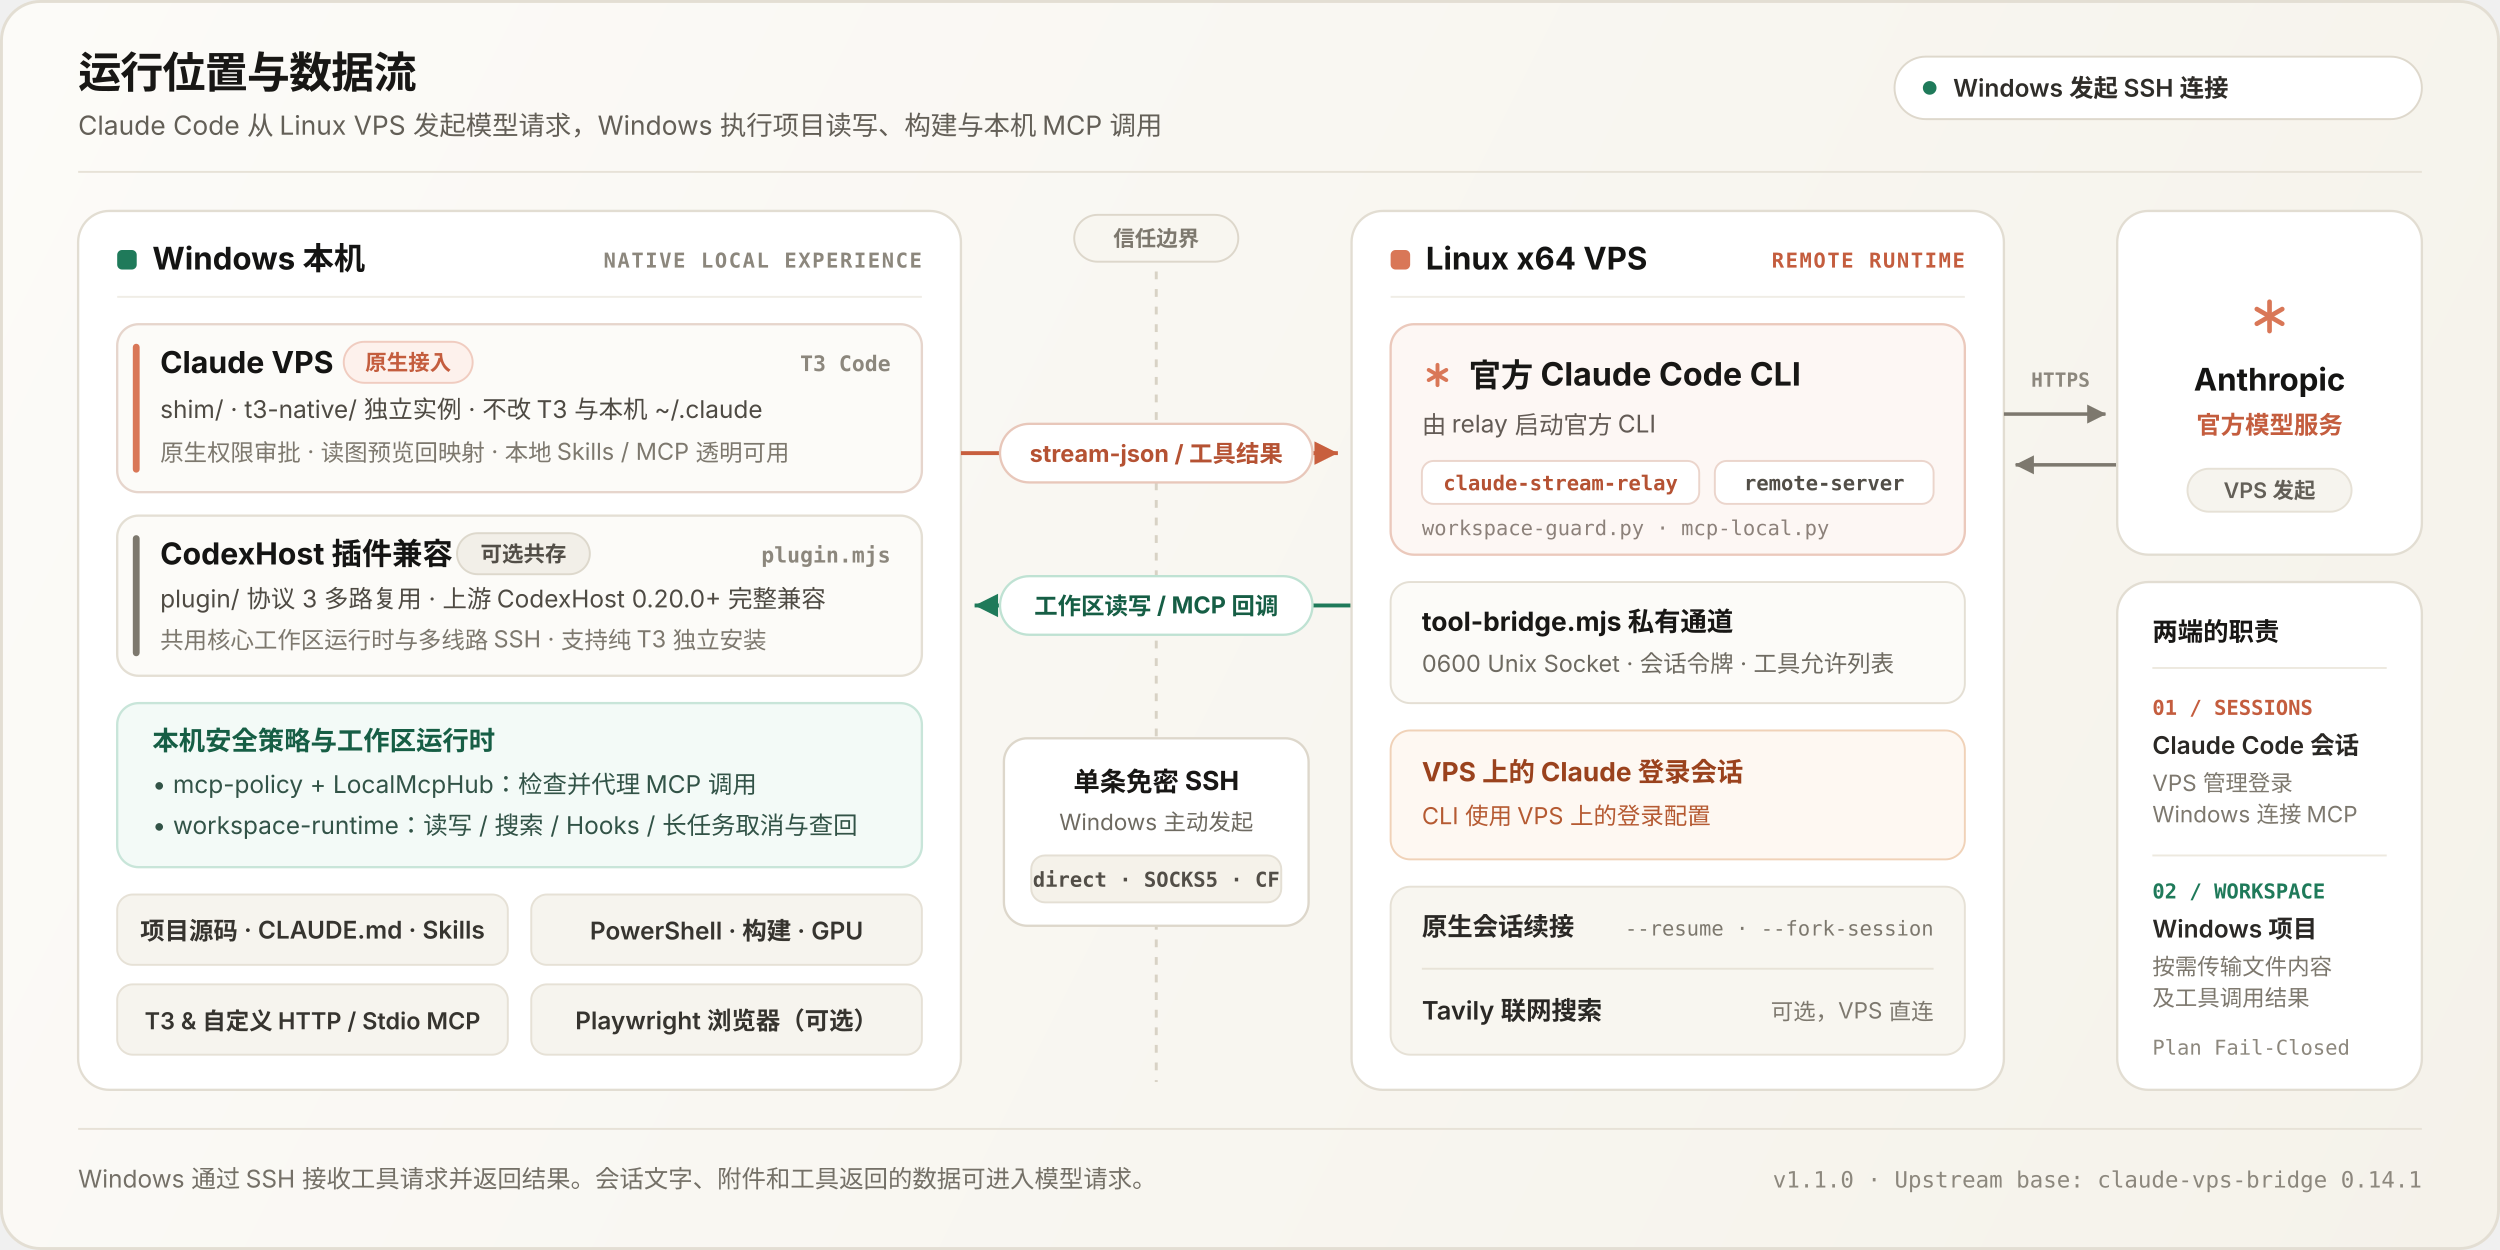
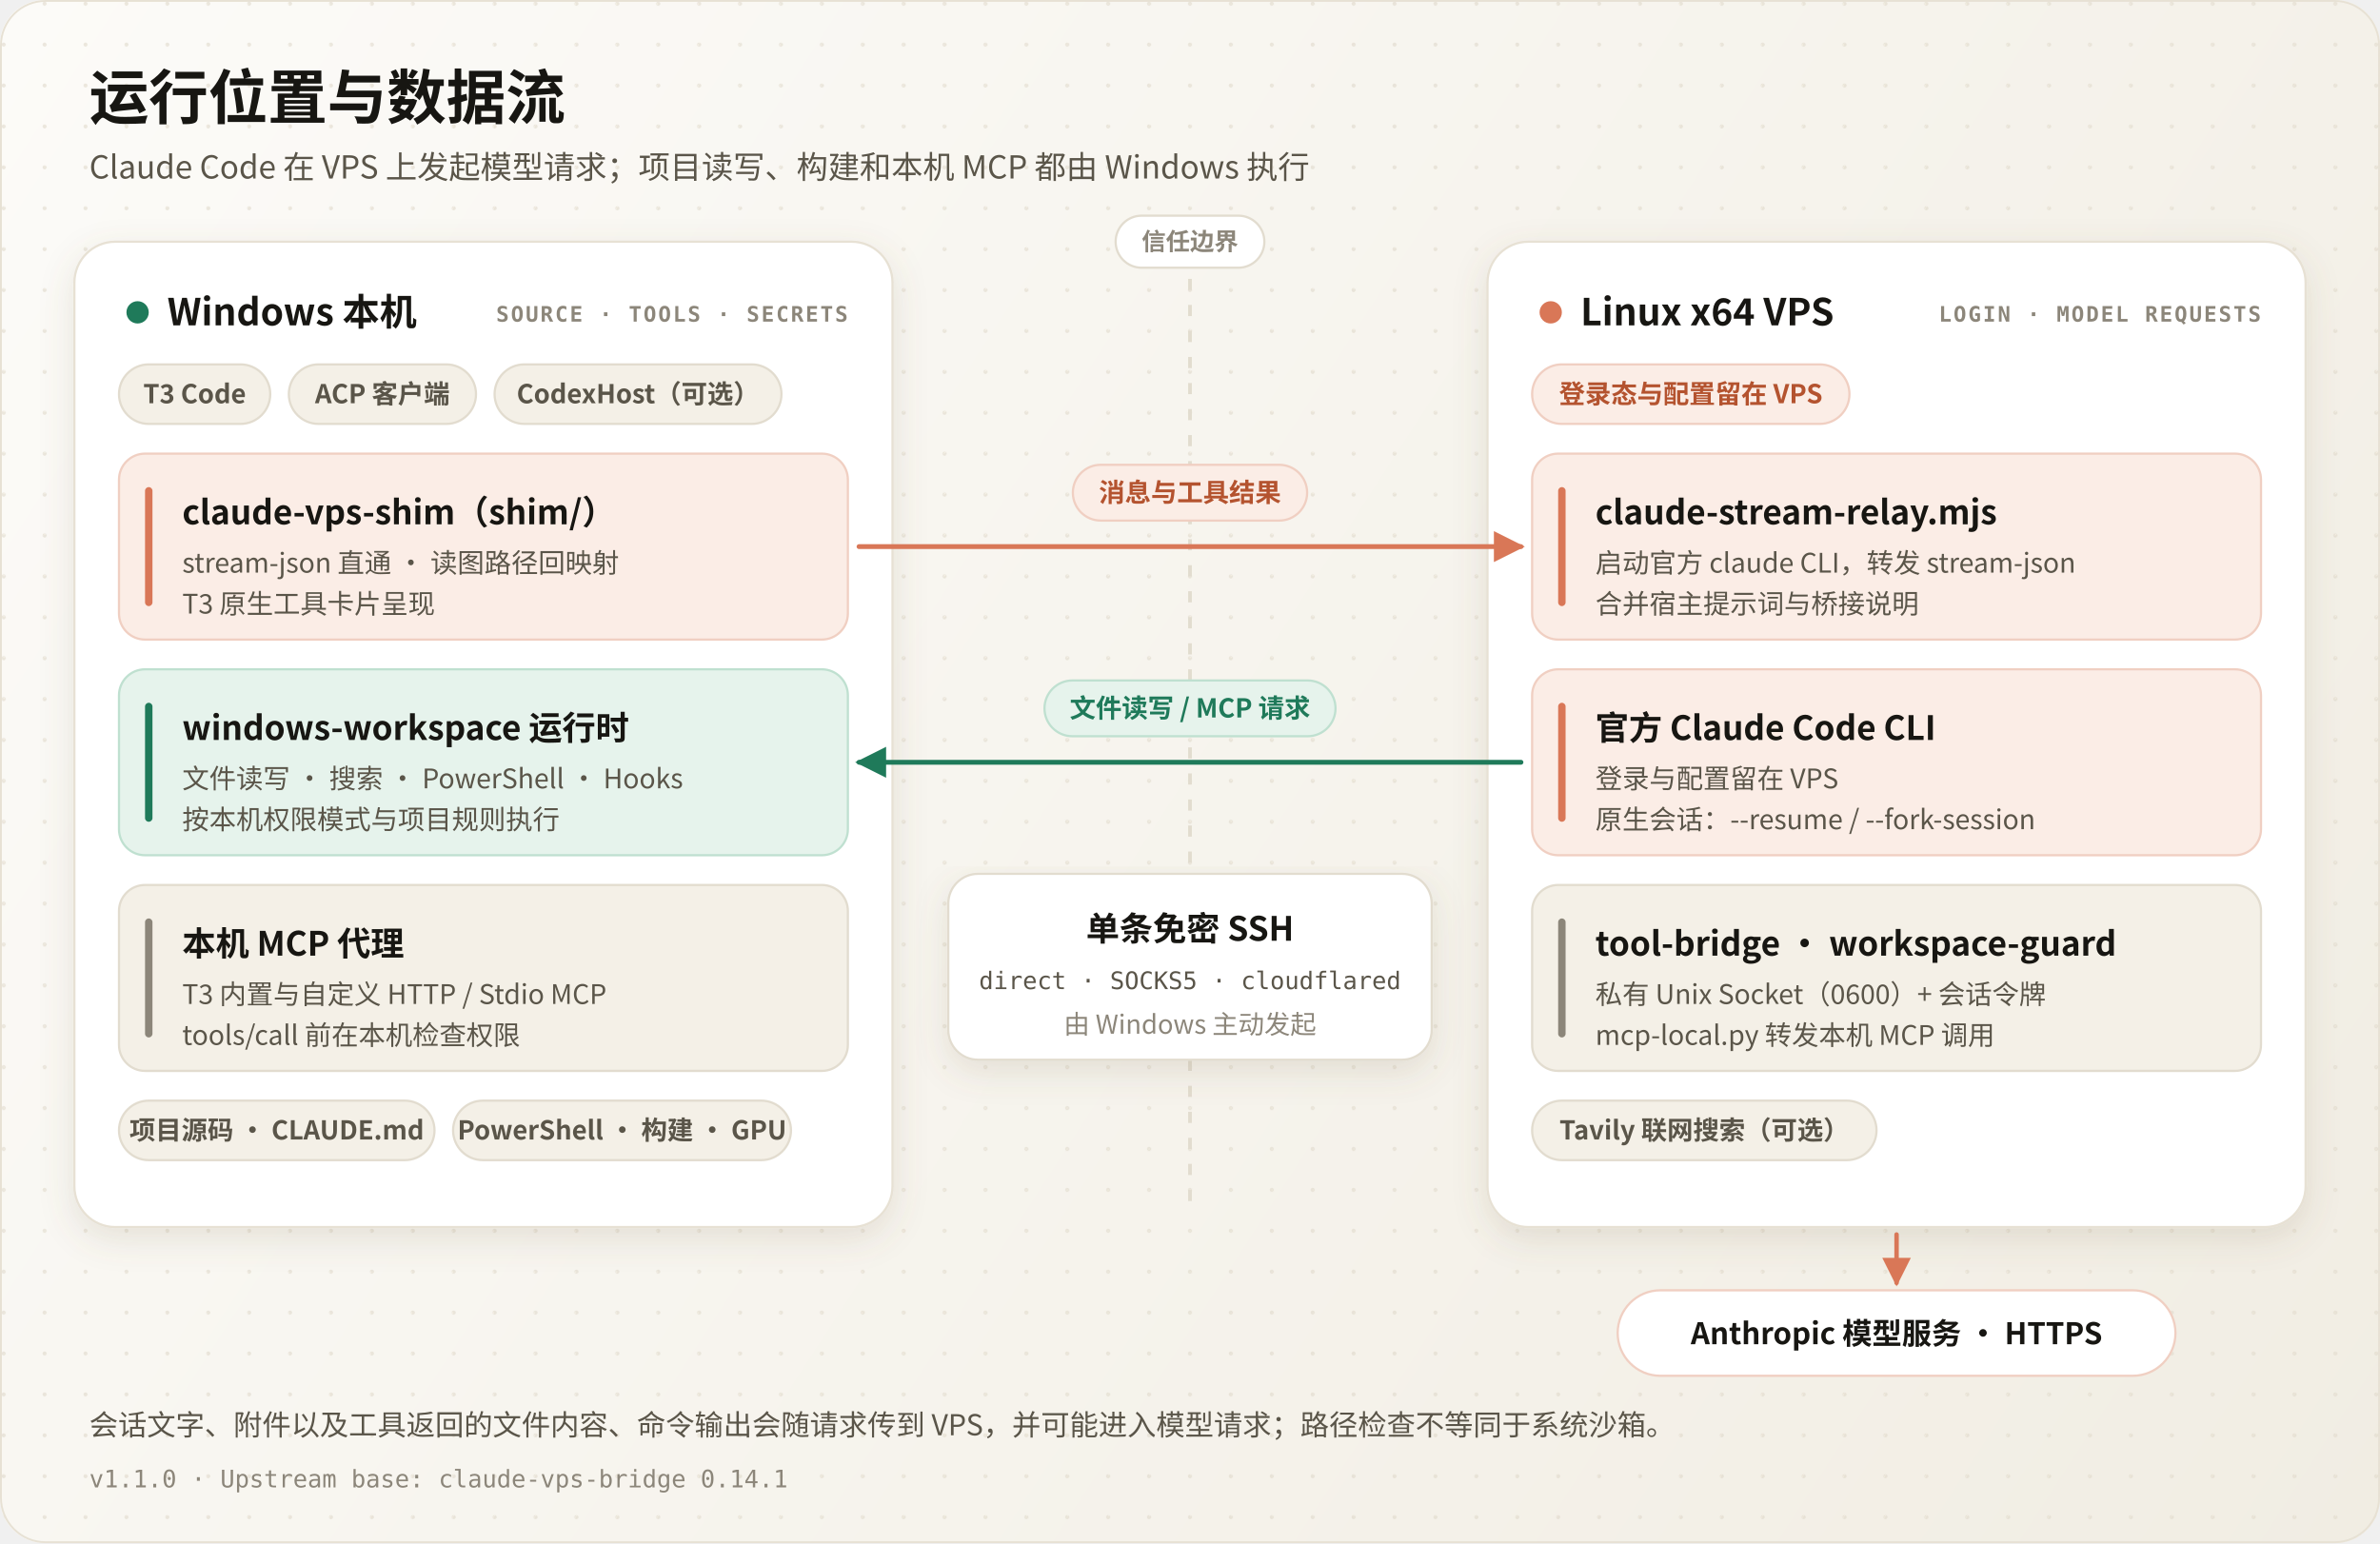
- <svg xmlns="http://www.w3.org/2000/svg" width="1280" height="640" viewBox="0 0 1280 640" fill="none" role="img" aria-labelledby="title desc">
+ <svg xmlns="http://www.w3.org/2000/svg" width="1280" height="830" viewBox="0 0 1280 830" role="img" aria-label="T3 Claude VPS 运行位置与数据流">
  <defs>
-     <linearGradient id="archBgL" x1="0" y1="0" x2="1280" y2="640" gradientUnits="userSpaceOnUse">
-       <stop offset="0%" stop-color="#FCFBF8" />
-       <stop offset="100%" stop-color="#F5F2EA" />
+     <linearGradient id="bg" x1="0" y1="0" x2="1280" y2="830" gradientUnits="userSpaceOnUse">
+       <stop offset="0" stop-color="#FCFBF8" />
+       <stop offset="1" stop-color="#F1EDE3" />
    </linearGradient>
-     <marker id="mTerraL" markerWidth="8" markerHeight="8" refX="7" refY="4" orient="auto">
-       <path d="M1 1L7 4L1 7Z" fill="#C85F3E" />
+     <radialGradient id="glow" cx="0.5" cy="0.5" r="0.5">
+       <stop offset="0" stop-color="#D97757" stop-opacity="0.2" />
+       <stop offset="1" stop-color="#D97757" stop-opacity="0" />
+     </radialGradient>
+     <pattern id="dots" width="22" height="22" patternUnits="userSpaceOnUse">
+       <circle cx="2" cy="2" r="1.1" fill="#DDD6C7" />
+     </pattern>
+     <filter id="sh" x="-10%" y="-10%" width="120%" height="135%">
+       <feDropShadow dx="0" dy="6" stdDeviation="9" flood-color="#7A6A50" flood-opacity="0.16" />
+     </filter>
+     <marker id="arA" viewBox="0 0 10 10" refX="8" refY="5" markerWidth="8" markerHeight="8" orient="auto-start-reverse">
+       <path d="M1,1 L9,5 L1,9 Z" fill="#D97757" />
    </marker>
-     <marker id="mSageL" markerWidth="8" markerHeight="8" refX="7" refY="4" orient="auto">
-       <path d="M1 1L7 4L1 7Z" fill="#1F7A5A" />
-     </marker>
-     <marker id="mStoneL" markerWidth="7" markerHeight="7" refX="6" refY="3.5" orient="auto">
-       <path d="M0.8 0.8L6.2 3.5L0.8 6.2Z" fill="#7D786E" />
+     <marker id="arG" viewBox="0 0 10 10" refX="8" refY="5" markerWidth="8" markerHeight="8" orient="auto-start-reverse">
+       <path d="M1,1 L9,5 L1,9 Z" fill="#1F7A5A" />
    </marker>
  </defs>
-   <rect x="0.75" y="0.75" width="1278.5" height="638.5" rx="20" fill="url(#archBgL)" stroke="#E3DED3" stroke-width="1.5" />
-   <g font-family="-apple-system, BlinkMacSystemFont, 'Segoe UI', 'PingFang SC', 'Hiragino Sans GB', 'Microsoft YaHei', sans-serif" fill="#181715">
-     <text x="40" y="45" font-size="22" font-weight="750" letter-spacing="-0.4">运行位置与数据流</text>
-     <text x="40" y="69" font-size="13.5" fill="#635F57">Claude Code 从 Linux VPS 发起模型请求，Windows 执行项目读写、构建与本机 MCP 调用</text>
-     <rect x="970" y="29" width="270" height="32" rx="16" fill="#FFFFFF" stroke="#DED8CC" />
-     <circle cx="988" cy="45" r="3.5" fill="#1F7A5A" />
-     <text x="1000" y="49.5" font-size="12.5" font-weight="600" fill="#2F2D29">Windows 发起 SSH 连接</text>
-     <line x1="40" y1="88" x2="1240" y2="88" stroke="#E7E2D7" stroke-width="1" />
-     <rect x="40" y="108" width="452" height="450" rx="16" fill="#FFFFFF" stroke="#E2DDD2" stroke-width="1.2" />
-     <rect x="60" y="128" width="10" height="10" rx="2.5" fill="#1F7A5A" />
-     <text x="78" y="138" font-size="16" font-weight="750" fill="#141413">Windows 本机</text>
-     <text x="472" y="137" text-anchor="end" font-family="ui-monospace, Consolas, monospace" font-size="10.5" font-weight="600" letter-spacing="0.8" fill="#8C877D">NATIVE LOCAL EXPERIENCE</text>
-     <line x1="60" y1="152" x2="472" y2="152" stroke="#F0EDE6" stroke-width="1" />
-     <rect x="60" y="166" width="412" height="86" rx="11" fill="#FCFBF8" stroke="#E6D5CC" stroke-width="1.2" />
-     <rect x="68" y="176" width="3.5" height="66" rx="1.75" fill="#D97757" />
-     <text x="82" y="191" font-size="15.5" font-weight="750" fill="#141413">Claude VPS</text>
-     <rect x="176" y="175" width="66" height="21" rx="10.5" fill="#FDF1EC" stroke="#F0CCC0" />
-     <text x="209" y="189.5" text-anchor="middle" font-size="11" font-weight="700" fill="#C45D3E">原生接入</text>
-     <text x="456" y="190" text-anchor="end" font-family="ui-monospace, Consolas, monospace" font-size="11" font-weight="600" fill="#8C877D">T3 Code</text>
-     <text x="82" y="214" font-size="12.5" fill="#4E4A43">shim/ · t3-native/ 独立实例 · 不改 T3 与本机 ~/.claude</text>
-     <text x="82" y="236" font-size="12" fill="#7D786E">原生权限审批 · 读图预览回映射 · 本地 Skills / MCP 透明可用</text>
-     <rect x="60" y="264" width="412" height="82" rx="11" fill="#FCFBF8" stroke="#E4DFD4" stroke-width="1.2" />
-     <rect x="68" y="274" width="3.5" height="62" rx="1.75" fill="#7D786E" />
-     <text x="82" y="289" font-size="15.5" font-weight="750" fill="#141413">CodexHost 插件兼容</text>
-     <rect x="234" y="273" width="68" height="21" rx="10.5" fill="#F2EFE8" stroke="#DDD8CC" />
-     <text x="268" y="287.5" text-anchor="middle" font-size="11" font-weight="600" fill="#524E47">可选共存</text>
-     <text x="456" y="288" text-anchor="end" font-family="ui-monospace, Consolas, monospace" font-size="11" font-weight="600" fill="#8C877D">plugin.mjs</text>
-     <text x="82" y="311" font-size="12.5" fill="#4E4A43">plugin/ 协议 3 多路复用 · 上游 CodexHost 0.20.0+ 完整兼容</text>
-     <text x="82" y="332" font-size="12" fill="#7D786E">共用核心工作区运行时与多线路 SSH · 支持纯 T3 独立安装</text>
-     <rect x="60" y="360" width="412" height="84" rx="11" fill="#F3FAF7" stroke="#C8E5D9" stroke-width="1.2" />
-     <text x="78" y="384" font-size="13.5" font-weight="750" fill="#165E45">本机安全策略与工作区运行时</text>
-     <text x="78" y="406" font-size="12.5" fill="#325347">• mcp-policy + LocalMcpHub：检查并代理 MCP 调用</text>
-     <text x="78" y="427" font-size="12.5" fill="#325347">• workspace-runtime：读写 / 搜索 / Hooks / 长任务取消与查回</text>
-     <rect x="60" y="458" width="200" height="36" rx="8" fill="#F6F4EE" stroke="#E6E1D6" />
-     <text x="160" y="481" text-anchor="middle" font-size="12.5" font-weight="600" fill="#36342F">项目源码 · CLAUDE.md · Skills</text>
-     <rect x="272" y="458" width="200" height="36" rx="8" fill="#F6F4EE" stroke="#E6E1D6" />
-     <text x="372" y="481" text-anchor="middle" font-size="12.5" font-weight="600" fill="#36342F">PowerShell · 构建 · GPU</text>
-     <rect x="60" y="504" width="200" height="36" rx="8" fill="#F6F4EE" stroke="#E6E1D6" />
-     <text x="160" y="527" text-anchor="middle" font-size="12" font-weight="600" fill="#36342F">T3 &amp; 自定义 HTTP / Stdio MCP</text>
-     <rect x="272" y="504" width="200" height="36" rx="8" fill="#F6F4EE" stroke="#E6E1D6" />
-     <text x="372" y="527" text-anchor="middle" font-size="12.5" font-weight="600" fill="#36342F">Playwright 浏览器（可选）</text>
-     <line x1="592" y1="112" x2="592" y2="554" stroke="#D8D2C5" stroke-width="1.5" stroke-dasharray="4 5" />
-     <rect x="550" y="110" width="84" height="24" rx="12" fill="#F8F6F0" stroke="#DDD7CB" />
-     <text x="592" y="126" text-anchor="middle" font-size="11" font-weight="700" fill="#7D786E">信任边界</text>
-     <path d="M492 232H685" stroke="#C85F3E" stroke-width="2" marker-end="url(#mTerraL)" />
-     <rect x="512" y="217" width="160" height="30" rx="15" fill="#FFFFFF" stroke="#E8C7BA" stroke-width="1.2" />
-     <text x="592" y="236.5" text-anchor="middle" font-size="12" font-weight="700" fill="#B55233">stream-json / 工具结果</text>
-     <path d="M692 310H499" stroke="#1F7A5A" stroke-width="2" marker-end="url(#mSageL)" />
-     <rect x="512" y="295" width="160" height="30" rx="15" fill="#FFFFFF" stroke="#BFE2D3" stroke-width="1.2" />
-     <text x="592" y="314.5" text-anchor="middle" font-size="12" font-weight="700" fill="#165E45">工作区读写 / MCP 回调</text>
-     <rect x="514" y="378" width="156" height="96" rx="12" fill="#FFFFFF" stroke="#DDD7CB" stroke-width="1.2" />
-     <text x="592" y="405" text-anchor="middle" font-size="13.5" font-weight="750" fill="#181715">单条免密 SSH</text>
-     <text x="592" y="425" text-anchor="middle" font-size="11.5" fill="#6E6A61">Windows 主动发起</text>
-     <rect x="528" y="438" width="128" height="24" rx="7" fill="#F5F2EA" stroke="#E4DFD4" />
-     <text x="592" y="454" text-anchor="middle" font-family="ui-monospace, Consolas, monospace" font-size="10.5" font-weight="600" fill="#524E47">direct · SOCKS5 · CF</text>
-     <rect x="692" y="108" width="334" height="450" rx="16" fill="#FFFFFF" stroke="#E2DDD2" stroke-width="1.2" />
-     <rect x="712" y="128" width="10" height="10" rx="2.5" fill="#D97757" />
-     <text x="730" y="138" font-size="16" font-weight="750" fill="#141413">Linux x64 VPS</text>
-     <text x="1006" y="137" text-anchor="end" font-family="ui-monospace, Consolas, monospace" font-size="10.5" font-weight="600" letter-spacing="0.8" fill="#C45D3E">REMOTE RUNTIME</text>
-     <line x1="712" y1="152" x2="1006" y2="152" stroke="#F0EDE6" stroke-width="1" />
-     <rect x="712" y="166" width="294" height="118" rx="12" fill="#FDF7F4" stroke="#EBC9BC" stroke-width="1.2" />
-     <g transform="translate(736 192)" stroke="#D97757" stroke-width="2" stroke-linecap="round">
-       <line x1="0" y1="-5.2" x2="0" y2="5.2" />
-       <line x1="-4.5" y1="-2.6" x2="4.5" y2="2.6" />
-       <line x1="4.5" y1="-2.6" x2="-4.5" y2="2.6" />
-     </g>
-     <text x="752" y="198" font-size="16.5" font-weight="750" fill="#181715">官方 Claude Code CLI</text>
-     <text x="728" y="222" font-size="12.5" fill="#635B55">由 relay 启动官方 CLI</text>
-     <rect x="728" y="236" width="142" height="22" rx="6" fill="#FFFFFF" stroke="#EBD5CC" />
-     <text x="799" y="251" text-anchor="middle" font-family="ui-monospace, Consolas, monospace" font-size="10.5" font-weight="600" fill="#B55233">claude-stream-relay</text>
-     <rect x="878" y="236" width="112" height="22" rx="6" fill="#FFFFFF" stroke="#EBD5CC" />
-     <text x="934" y="251" text-anchor="middle" font-family="ui-monospace, Consolas, monospace" font-size="10.5" font-weight="600" fill="#524E47">remote-server</text>
-     <text x="728" y="274" font-family="ui-monospace, Consolas, monospace" font-size="10.5" fill="#8C817A">workspace-guard.py · mcp-local.py</text>
-     <rect x="712" y="298" width="294" height="62" rx="10" fill="#FCFBF8" stroke="#E4DFD4" />
-     <text x="728" y="323" font-size="13.5" font-weight="700" fill="#181715">tool-bridge.mjs 私有通道</text>
-     <text x="728" y="344" font-size="12" fill="#6E6A61">0600 Unix Socket · 会话令牌 · 工具允许列表</text>
-     <rect x="712" y="374" width="294" height="66" rx="10" fill="#FEF8F2" stroke="#F0D2B8" />
-     <text x="728" y="400" font-size="13.5" font-weight="750" fill="#9A421D">VPS 上的 Claude 登录会话</text>
-     <text x="728" y="422" font-size="12" fill="#B55A32">CLI 使用 VPS 上的登录配置</text>
-     <rect x="712" y="454" width="294" height="86" rx="10" fill="#F8F6F0" stroke="#E6E1D6" />
-     <text x="728" y="479" font-size="13" font-weight="700" fill="#2A2825">原生会话续接</text>
-     <text x="990" y="479" text-anchor="end" font-family="ui-monospace, Consolas, monospace" font-size="10.5" fill="#7D786E">--resume · --fork-session</text>
-     <line x1="728" y1="496" x2="990" y2="496" stroke="#E8E3D8" stroke-width="1" />
-     <text x="728" y="522" font-size="13" font-weight="600" fill="#2A2825">Tavily 联网搜索</text>
-     <text x="990" y="522" text-anchor="end" font-size="11.5" fill="#7D786E">可选，VPS 直连</text>
-     <text x="1055" y="198" text-anchor="middle" font-family="ui-monospace, Consolas, monospace" font-size="10" font-weight="600" fill="#8C877D">HTTPS</text>
-     <path d="M1026 212H1078" stroke="#7D786E" stroke-width="1.8" marker-end="url(#mStoneL)" />
-     <path d="M1084 238H1032" stroke="#7D786E" stroke-width="1.8" marker-end="url(#mStoneL)" />
-     <rect x="1084" y="108" width="156" height="176" rx="16" fill="#FFFFFF" stroke="#E2DDD2" stroke-width="1.2" />
-     <g transform="translate(1162 162)" stroke="#D97757" stroke-width="2.4" stroke-linecap="round">
-       <line x1="0" y1="-7.5" x2="0" y2="7.5" />
-       <line x1="-6.5" y1="-3.75" x2="6.5" y2="3.75" />
-       <line x1="6.5" y1="-3.75" x2="-6.5" y2="3.75" />
-     </g>
-     <text x="1162" y="200" text-anchor="middle" font-size="16" font-weight="750" fill="#141413">Anthropic</text>
-     <text x="1162" y="222" text-anchor="middle" font-size="12.5" font-weight="600" fill="#C45D3E">官方模型服务</text>
-     <rect x="1120" y="240" width="84" height="22" rx="11" fill="#F6F4EE" stroke="#E6E1D6" />
-     <text x="1162" y="255" text-anchor="middle" font-size="11" font-weight="600" fill="#635F57">VPS 发起</text>
-     <rect x="1084" y="298" width="156" height="260" rx="16" fill="#FFFFFF" stroke="#E2DDD2" stroke-width="1.2" />
-     <text x="1102" y="328" font-size="13" font-weight="750" fill="#181715">两端的职责</text>
-     <line x1="1102" y1="342" x2="1222" y2="342" stroke="#EDE9DF" stroke-width="1" />
-     <text x="1102" y="366" font-family="ui-monospace, Consolas, monospace" font-size="10.5" font-weight="700" fill="#C45D3E">01 / SESSIONS</text>
-     <text x="1102" y="386" font-size="12.5" font-weight="600" fill="#2A2825">Claude Code 会话</text>
-     <text x="1102" y="405" font-size="11.5" fill="#7D786E">VPS 管理登录</text>
-     <text x="1102" y="421" font-size="11.5" fill="#7D786E">Windows 连接 MCP</text>
-     <line x1="1102" y1="438" x2="1222" y2="438" stroke="#EDE9DF" stroke-width="1" />
-     <text x="1102" y="460" font-family="ui-monospace, Consolas, monospace" font-size="10.5" font-weight="700" fill="#1F7A5A">02 / WORKSPACE</text>
-     <text x="1102" y="480" font-size="12.5" font-weight="600" fill="#2A2825">Windows 项目</text>
-     <text x="1102" y="499" font-size="11.5" fill="#7D786E">按需传输文件内容</text>
-     <text x="1102" y="515" font-size="11.5" fill="#7D786E">及工具调用结果</text>
-     <text x="1102" y="540" font-family="ui-monospace, Consolas, monospace" font-size="10.5" fill="#8C877D">Plan Fail-Closed</text>
-     <line x1="40" y1="578" x2="1240" y2="578" stroke="#E7E2D7" stroke-width="1" />
-     <text x="40" y="608" font-size="12.5" fill="#747067">Windows 通过 SSH 接收工具请求并返回结果。会话文字、附件和工具返回的数据可进入模型请求。</text>
-     <text x="1240" y="608" text-anchor="end" font-family="ui-monospace, Consolas, monospace" font-size="11.5" fill="#8C877D">v1.1.0 · Upstream base: claude-vps-bridge 0.14.1</text>
+   <rect width="1280" height="830" rx="24" fill="url(#bg)" />
+   <rect width="1280" height="830" rx="24" fill="url(#dots)" opacity="0.55" />
+   <rect x="0.5" y="0.5" width="1279" height="829" rx="24" fill="none" stroke="#E7E1D4" />
+   <g font-family="Segoe UI, Microsoft YaHei UI, PingFang SC, Noto Sans CJK SC, Helvetica Neue, Arial, sans-serif">
+     <text x="48" y="64" font-size="32" font-weight="800" fill="#171612">运行位置与数据流</text>
+     <text x="48" y="96" font-size="17" font-weight="400" fill="#5A5549">Claude Code 在 VPS 上发起模型请求；项目读写、构建和本机 MCP 都由 Windows 执行</text>
+     <line x1="640" y1="150" x2="640" y2="650" stroke="#E2DCCF" stroke-width="2" stroke-dasharray="6 8" />
+     <rect x="40" y="130" width="440" height="530" rx="22" fill="#FFFFFF" stroke="#E7E1D4" stroke-width="1.2" filter="url(#sh)" />
+     <circle cx="74" cy="168" r="6" fill="#1F7A5A" />
+     <text x="90" y="175" font-size="20" font-weight="800" fill="#171612">Windows 本机</text>
+     <text x="456" y="173" font-size="11.5" font-weight="700" fill="#8C867A" text-anchor="end" font-family="Cascadia Mono, JetBrains Mono, Consolas, SFMono-Regular, monospace" letter-spacing="1">SOURCE · TOOLS · SECRETS</text>
+     <rect x="800" y="130" width="440" height="530" rx="22" fill="#FFFFFF" stroke="#E7E1D4" stroke-width="1.2" filter="url(#sh)" />
+     <circle cx="834" cy="168" r="6" fill="#D97757" />
+     <text x="850" y="175" font-size="20" font-weight="800" fill="#171612">Linux x64 VPS</text>
+     <text x="1216" y="173" font-size="11.5" font-weight="700" fill="#8C867A" text-anchor="end" font-family="Cascadia Mono, JetBrains Mono, Consolas, SFMono-Regular, monospace" letter-spacing="1">LOGIN · MODEL REQUESTS</text>
+     <rect x="64" y="196" width="81.34" height="32" rx="16" fill="#F4F0E7" stroke="#E2DCCF" stroke-width="1.2" />
+     <text x="104.67" y="216.9" font-size="14" font-weight="600" fill="#5A5549" text-anchor="middle">T3 Code</text>
+     <rect x="155.34" y="196" width="100.66" height="32" rx="16" fill="#F4F0E7" stroke="#E2DCCF" stroke-width="1.2" />
+     <text x="205.67" y="216.9" font-size="14" font-weight="600" fill="#5A5549" text-anchor="middle">ACP 客户端</text>
+     <rect x="266" y="196" width="154.28" height="32" rx="16" fill="#F4F0E7" stroke="#E2DCCF" stroke-width="1.2" />
+     <text x="343.14" y="216.9" font-size="14" font-weight="600" fill="#5A5549" text-anchor="middle">CodexHost（可选）</text>
+     <rect x="824" y="196" width="170.66" height="32" rx="16" fill="#FBEDE6" stroke="#F0CFC2" stroke-width="1.2" />
+     <text x="909.33" y="216.9" font-size="14" font-weight="600" fill="#B4532F" text-anchor="middle">登录态与配置留在 VPS</text>
+     <rect x="64" y="244" width="392" height="100" rx="14" fill="#FBEDE6" stroke="#F0CFC2" stroke-width="1.2" />
+     <rect x="78" y="262" width="4" height="64" rx="2" fill="#D97757" />
+     <text x="98" y="282" font-size="18" font-weight="800" fill="#171612">claude-vps-shim（shim/）</text>
+     <text x="98" y="308" font-size="14.5" font-weight="400" fill="#5A5549">stream-json 直通 · 读图路径回映射</text>
+     <text x="98" y="330" font-size="14.5" font-weight="400" fill="#5A5549">T3 原生工具卡片呈现</text>
+     <rect x="64" y="360" width="392" height="100" rx="14" fill="#E6F3EC" stroke="#BFE0D0" stroke-width="1.2" />
+     <rect x="78" y="378" width="4" height="64" rx="2" fill="#1F7A5A" />
+     <text x="98" y="398" font-size="18" font-weight="800" fill="#171612">windows-workspace 运行时</text>
+     <text x="98" y="424" font-size="14.5" font-weight="400" fill="#5A5549">文件读写 · 搜索 · PowerShell · Hooks</text>
+     <text x="98" y="446" font-size="14.5" font-weight="400" fill="#5A5549">按本机权限模式与项目规则执行</text>
+     <rect x="64" y="476" width="392" height="100" rx="14" fill="#F4F0E7" stroke="#E2DCCF" stroke-width="1.2" />
+     <rect x="78" y="494" width="4" height="64" rx="2" fill="#8C867A" />
+     <text x="98" y="514" font-size="18" font-weight="800" fill="#171612">本机 MCP 代理</text>
+     <text x="98" y="540" font-size="14.5" font-weight="400" fill="#5A5549">T3 内置与自定义 HTTP / Stdio MCP</text>
+     <text x="98" y="562" font-size="14.5" font-weight="400" fill="#5A5549">tools/call 前在本机检查权限</text>
+     <rect x="824" y="244" width="392" height="100" rx="14" fill="#FBEDE6" stroke="#F0CFC2" stroke-width="1.2" />
+     <rect x="838" y="262" width="4" height="64" rx="2" fill="#D97757" />
+     <text x="858" y="282" font-size="18" font-weight="800" fill="#171612">claude-stream-relay.mjs</text>
+     <text x="858" y="308" font-size="14.5" font-weight="400" fill="#5A5549">启动官方 claude CLI，转发 stream-json</text>
+     <text x="858" y="330" font-size="14.5" font-weight="400" fill="#5A5549">合并宿主提示词与桥接说明</text>
+     <rect x="824" y="360" width="392" height="100" rx="14" fill="#FBEDE6" stroke="#F0CFC2" stroke-width="1.2" />
+     <rect x="838" y="378" width="4" height="64" rx="2" fill="#D97757" />
+     <text x="858" y="398" font-size="18" font-weight="800" fill="#171612">官方 Claude Code CLI</text>
+     <text x="858" y="424" font-size="14.5" font-weight="400" fill="#5A5549">登录与配置留在 VPS</text>
+     <text x="858" y="446" font-size="14.5" font-weight="400" fill="#5A5549">原生会话：--resume / --fork-session</text>
+     <rect x="824" y="476" width="392" height="100" rx="14" fill="#F4F0E7" stroke="#E2DCCF" stroke-width="1.2" />
+     <rect x="838" y="494" width="4" height="64" rx="2" fill="#8C867A" />
+     <text x="858" y="514" font-size="18" font-weight="800" fill="#171612">tool-bridge · workspace-guard</text>
+     <text x="858" y="540" font-size="14.5" font-weight="400" fill="#5A5549">私有 Unix Socket（0600）+ 会话令牌</text>
+     <text x="858" y="562" font-size="14.5" font-weight="400" fill="#5A5549">mcp-local.py 转发本机 MCP 调用</text>
+     <rect x="64" y="592" width="169.68" height="32" rx="16" fill="#F4F0E7" stroke="#E2DCCF" stroke-width="1.2" />
+     <text x="148.84" y="612.9" font-size="14" font-weight="600" fill="#5A5549" text-anchor="middle">项目源码 · CLAUDE.md</text>
+     <rect x="243.68" y="592" width="181.72" height="32" rx="16" fill="#F4F0E7" stroke="#E2DCCF" stroke-width="1.2" />
+     <text x="334.54" y="612.9" font-size="14" font-weight="600" fill="#5A5549" text-anchor="middle">PowerShell · 构建 · GPU</text>
+     <rect x="824" y="592" width="185.22" height="32" rx="16" fill="#F4F0E7" stroke="#E2DCCF" stroke-width="1.2" />
+     <text x="916.61" y="612.9" font-size="14" font-weight="600" fill="#5A5549" text-anchor="middle">Tavily 联网搜索（可选）</text>
+     <line x1="462" y1="294" x2="818" y2="294" stroke="#D97757" stroke-width="2.6" stroke-linecap="round" marker-end="url(#arA)" />
+     <line x1="818" y1="410" x2="462" y2="410" stroke="#1F7A5A" stroke-width="2.6" stroke-linecap="round" marker-end="url(#arG)" />
+     <rect x="577" y="250" width="126" height="30" rx="15" fill="#FBEDE6" stroke="#F0CFC2" stroke-width="1.2" />
+     <text x="640" y="269.9" font-size="14" font-weight="600" fill="#B4532F" text-anchor="middle">消息与工具结果</text>
+     <rect x="561.74" y="366" width="156.52" height="30" rx="15" fill="#E6F3EC" stroke="#BFE0D0" stroke-width="1.2" />
+     <text x="640" y="385.9" font-size="14" font-weight="600" fill="#1F7A5A" text-anchor="middle">文件读写 / MCP 请求</text>
+     <rect x="600" y="116" width="80" height="28" rx="14" fill="#FFFFFF" stroke="#E2DCCF" stroke-width="1.2" />
+     <text x="640" y="134.55" font-size="13" font-weight="600" fill="#8C867A" text-anchor="middle">信任边界</text>
+     <rect x="510" y="470" width="260" height="100" rx="16" fill="#FFFFFF" stroke="#E2DCCF" stroke-width="1.2" filter="url(#sh)" />
+     <text x="640" y="506" font-size="18" font-weight="800" fill="#171612" text-anchor="middle">单条免密 SSH</text>
+     <text x="640" y="532" font-size="13" font-weight="400" fill="#5A5549" text-anchor="middle" font-family="Cascadia Mono, JetBrains Mono, Consolas, SFMono-Regular, monospace">direct · SOCKS5 · cloudflared</text>
+     <text x="640" y="556" font-size="14" font-weight="400" fill="#8C867A" text-anchor="middle">由 Windows 主动发起</text>
+     <line x1="1020" y1="664" x2="1020" y2="690" stroke="#D97757" stroke-width="2.4" stroke-linecap="round" marker-end="url(#arA)" />
+     <rect x="870" y="694" width="300" height="46" rx="23" fill="#FFFFFF" stroke="#F0CFC2" stroke-width="1.2" />
+     <text x="1020" y="723" font-size="16" font-weight="700" fill="#171612" text-anchor="middle">Anthropic 模型服务 · HTTPS</text>
+     <text x="48" y="772" font-size="15.5" font-weight="400" fill="#5A5549">会话文字、附件以及工具返回的文件内容、命令输出会随请求传到 VPS，并可能进入模型请求；路径检查不等同于系统沙箱。</text>
+     <text x="48" y="800" font-size="13" font-weight="400" fill="#8C867A" font-family="Cascadia Mono, JetBrains Mono, Consolas, SFMono-Regular, monospace">v1.1.0 · Upstream base: claude-vps-bridge 0.14.1</text>
  </g>
</svg>
